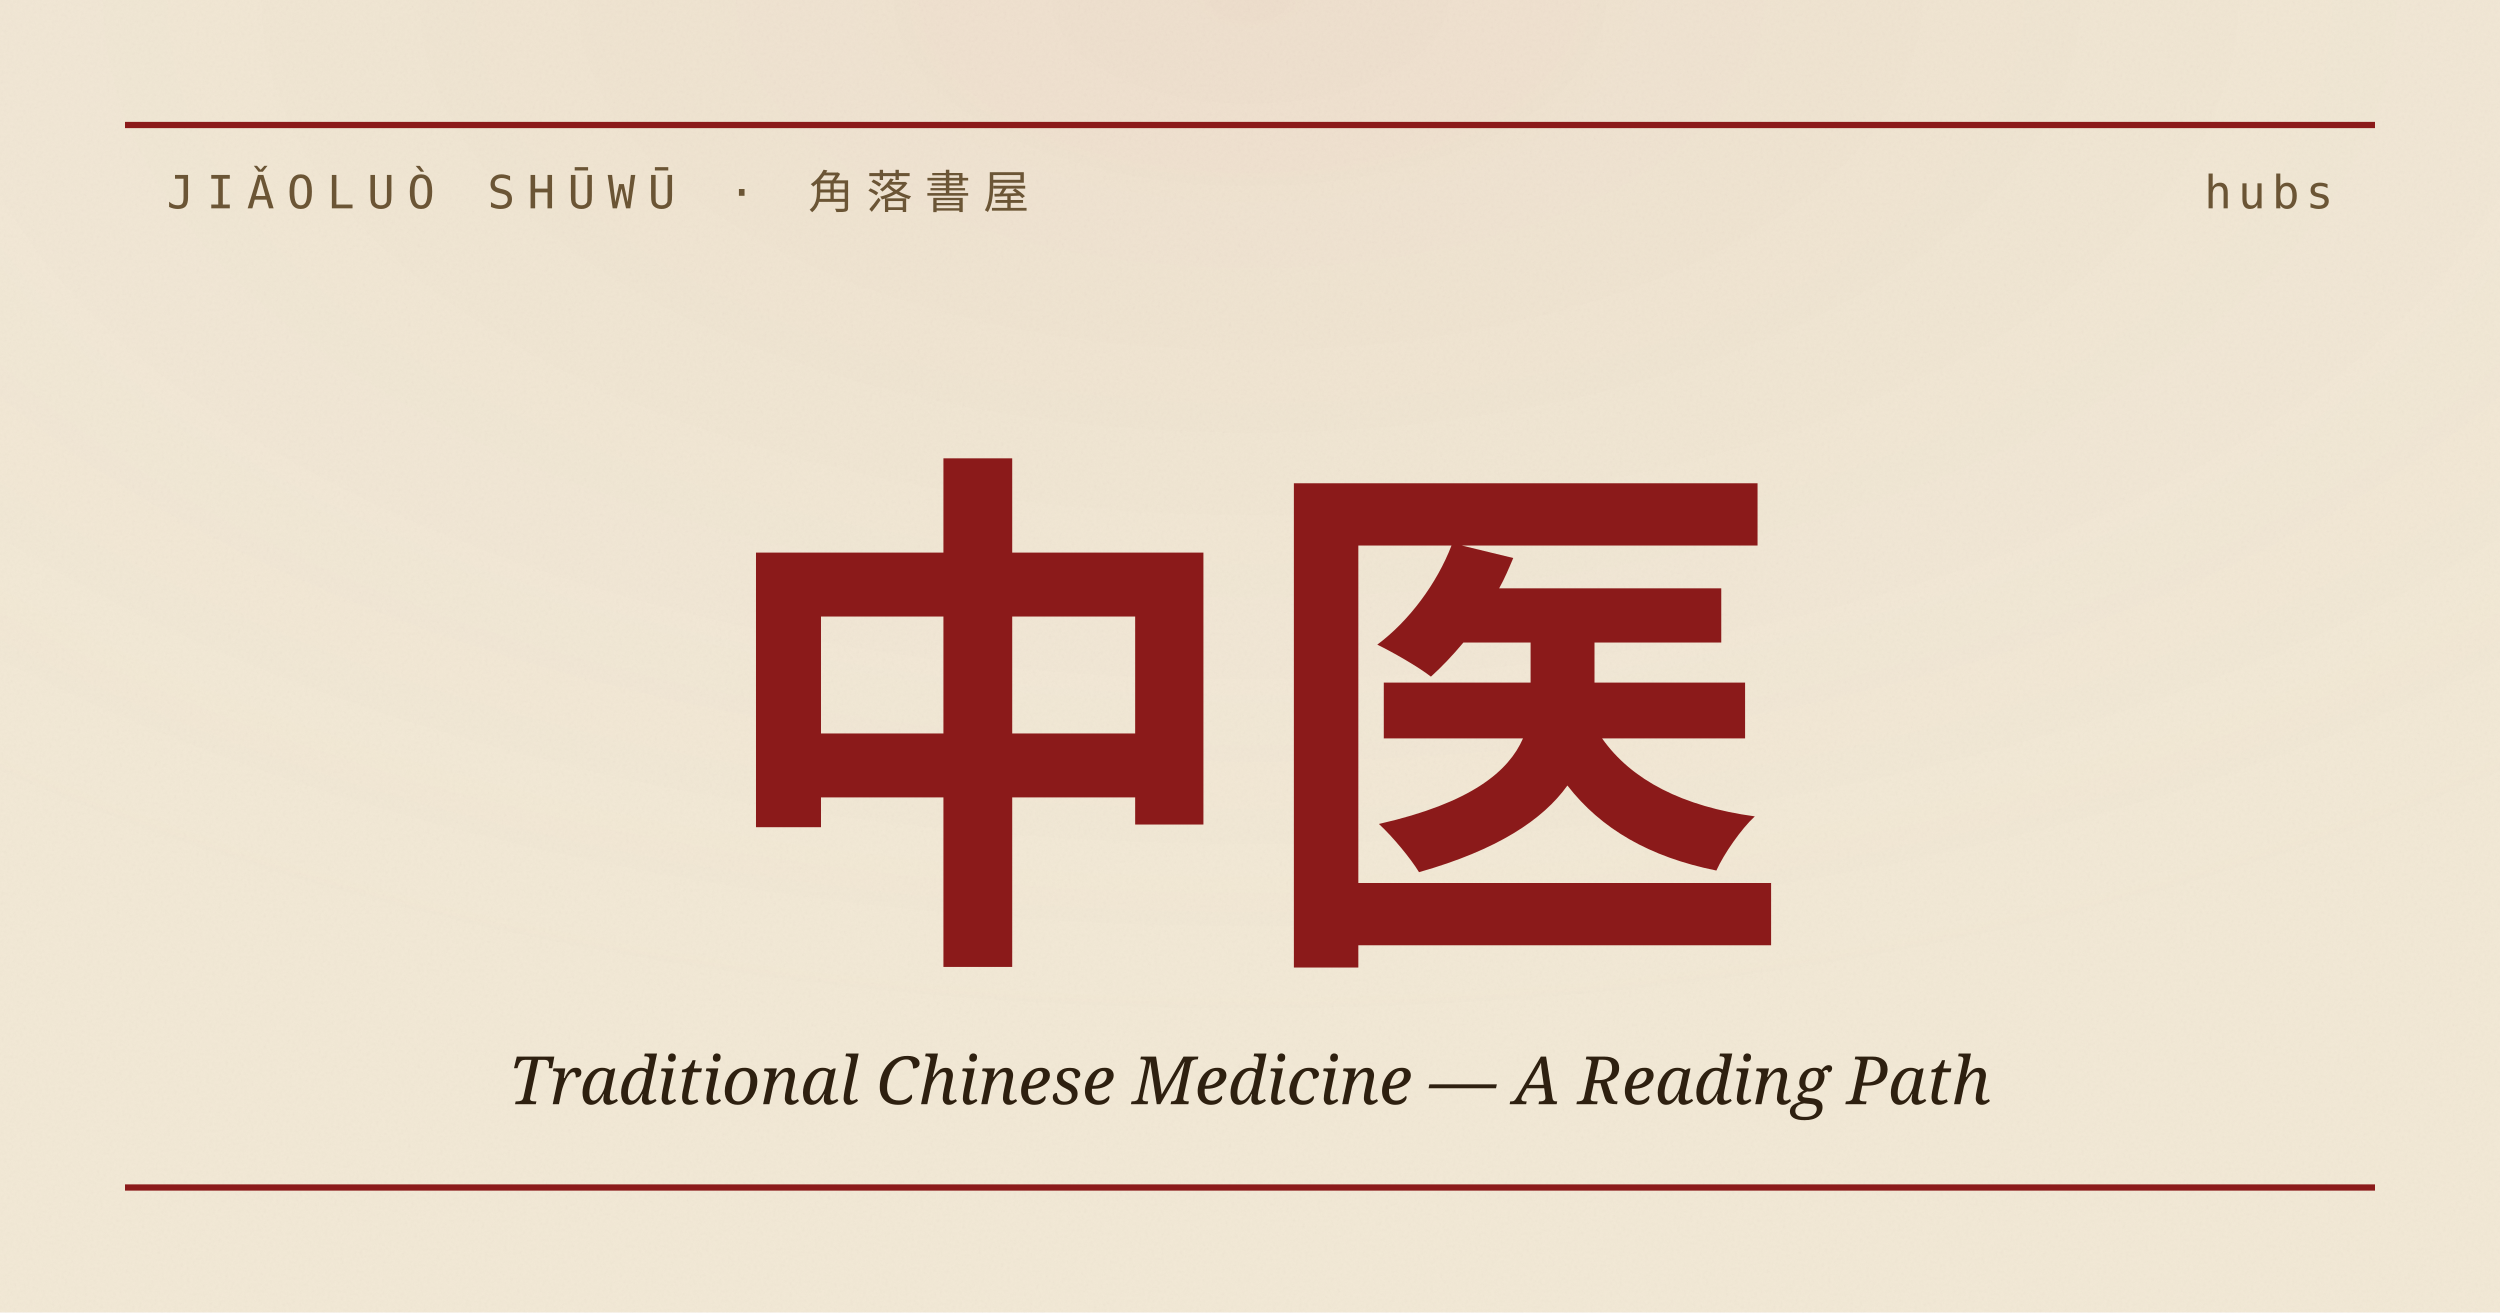
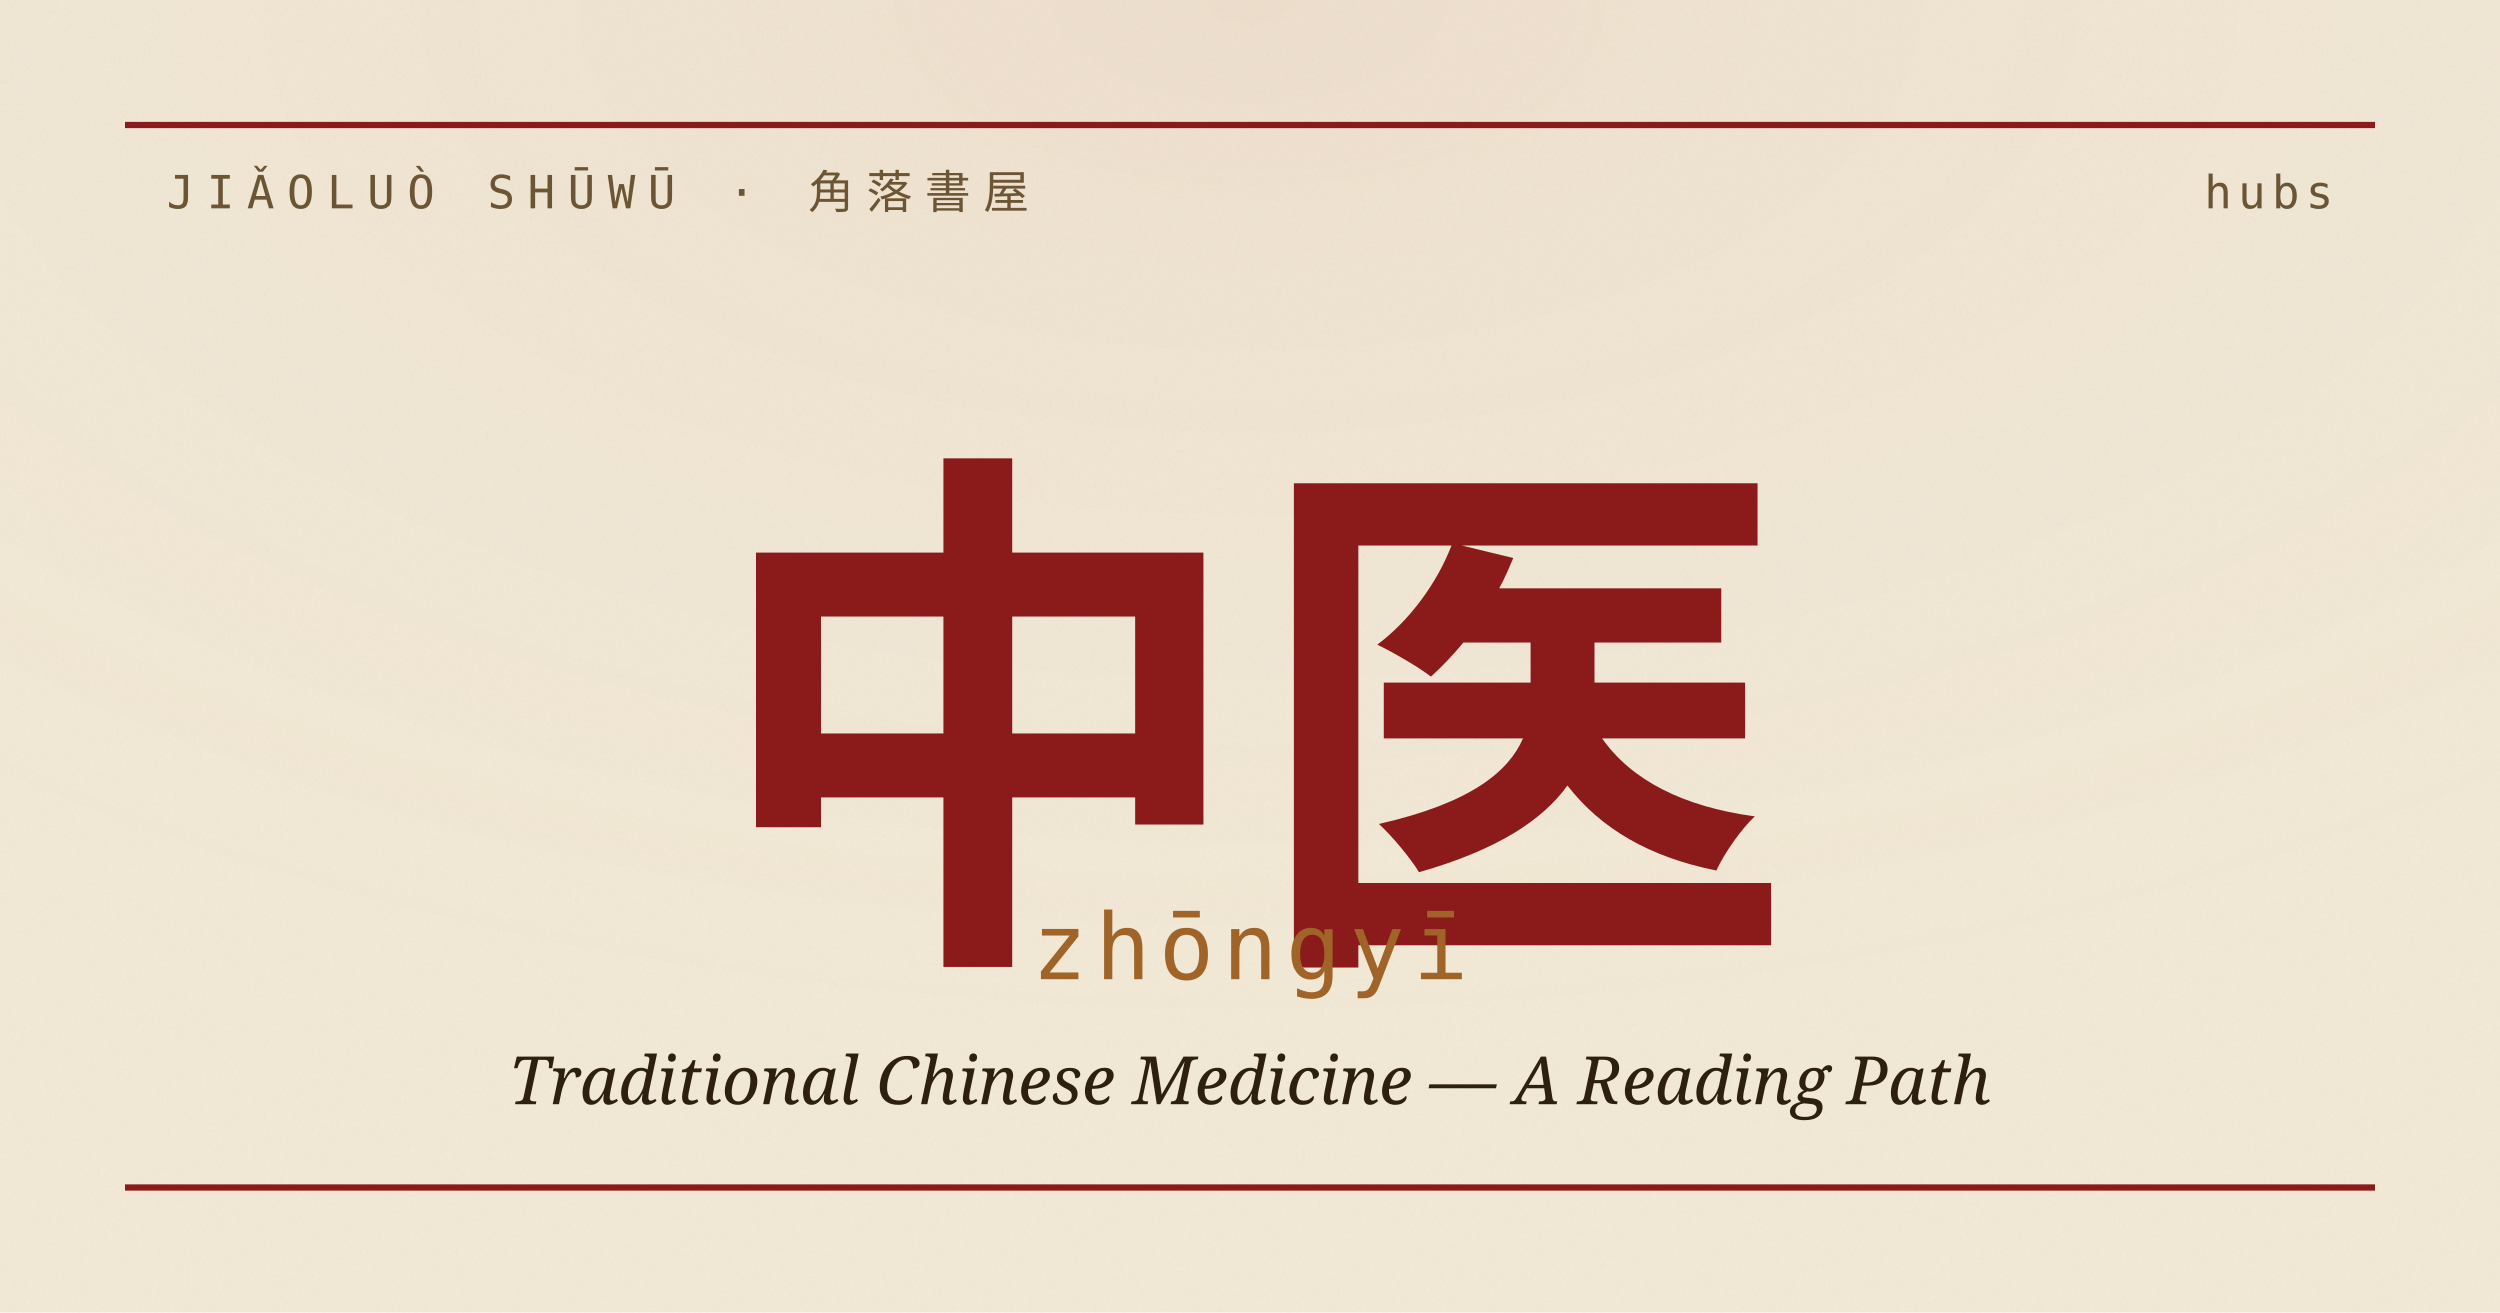
<svg xmlns="http://www.w3.org/2000/svg" viewBox="0 0 1200 630" width="1200" height="630">
  <defs>
    <filter id="paper">
      <feTurbulence type="fractalNoise" baseFrequency="0.65" numOctaves="5" stitchTiles="stitch" />
      <feColorMatrix type="saturate" values="0" />
    </filter>
    <radialGradient id="vignette" cx="50%" cy="0%" r="80%">
      <stop offset="0%" stop-color="#8b1a1a" stop-opacity="0.05" />
      <stop offset="100%" stop-color="#f2e8d5" stop-opacity="0" />
    </radialGradient>
  </defs>
  <rect width="1200" height="630" fill="#f2e8d5" />
  <rect width="1200" height="630" fill="url(#vignette)" />
  <rect width="1200" height="630" filter="url(#paper)" opacity="0.06" />
  <line x1="60" y1="60" x2="1140" y2="60" stroke="#8b1a1a" stroke-width="3" />
  <line x1="60" y1="570" x2="1140" y2="570" stroke="#8b1a1a" stroke-width="3" />
  <text x="80" y="100" font-family="Inconsolata, monospace" font-size="22" letter-spacing="6" fill="#6b5535" text-transform="uppercase">JIǍOLUÒ SHŪWŪ · 角落書屋</text>
  <text x="1120" y="100" font-family="Inconsolata, monospace" font-size="22" letter-spacing="3" fill="#6b5535" text-anchor="end">hubs</text>
  <text x="600" y="350" font-family="Noto Serif SC, serif" font-size="260" font-weight="700" fill="#8b1a1a" text-anchor="middle" dominant-baseline="middle">中医</text>
+   <text x="600" y="470" font-family="Inconsolata, monospace" font-size="44" letter-spacing="4" fill="#a06428" text-anchor="middle">zhōngyī</text>
  <text x="600" y="530" font-family="Cormorant Garamond, Georgia, serif" font-style="italic" font-size="32" fill="#2e2010" text-anchor="middle">Traditional Chinese Medicine — A Reading Path</text>
</svg>
